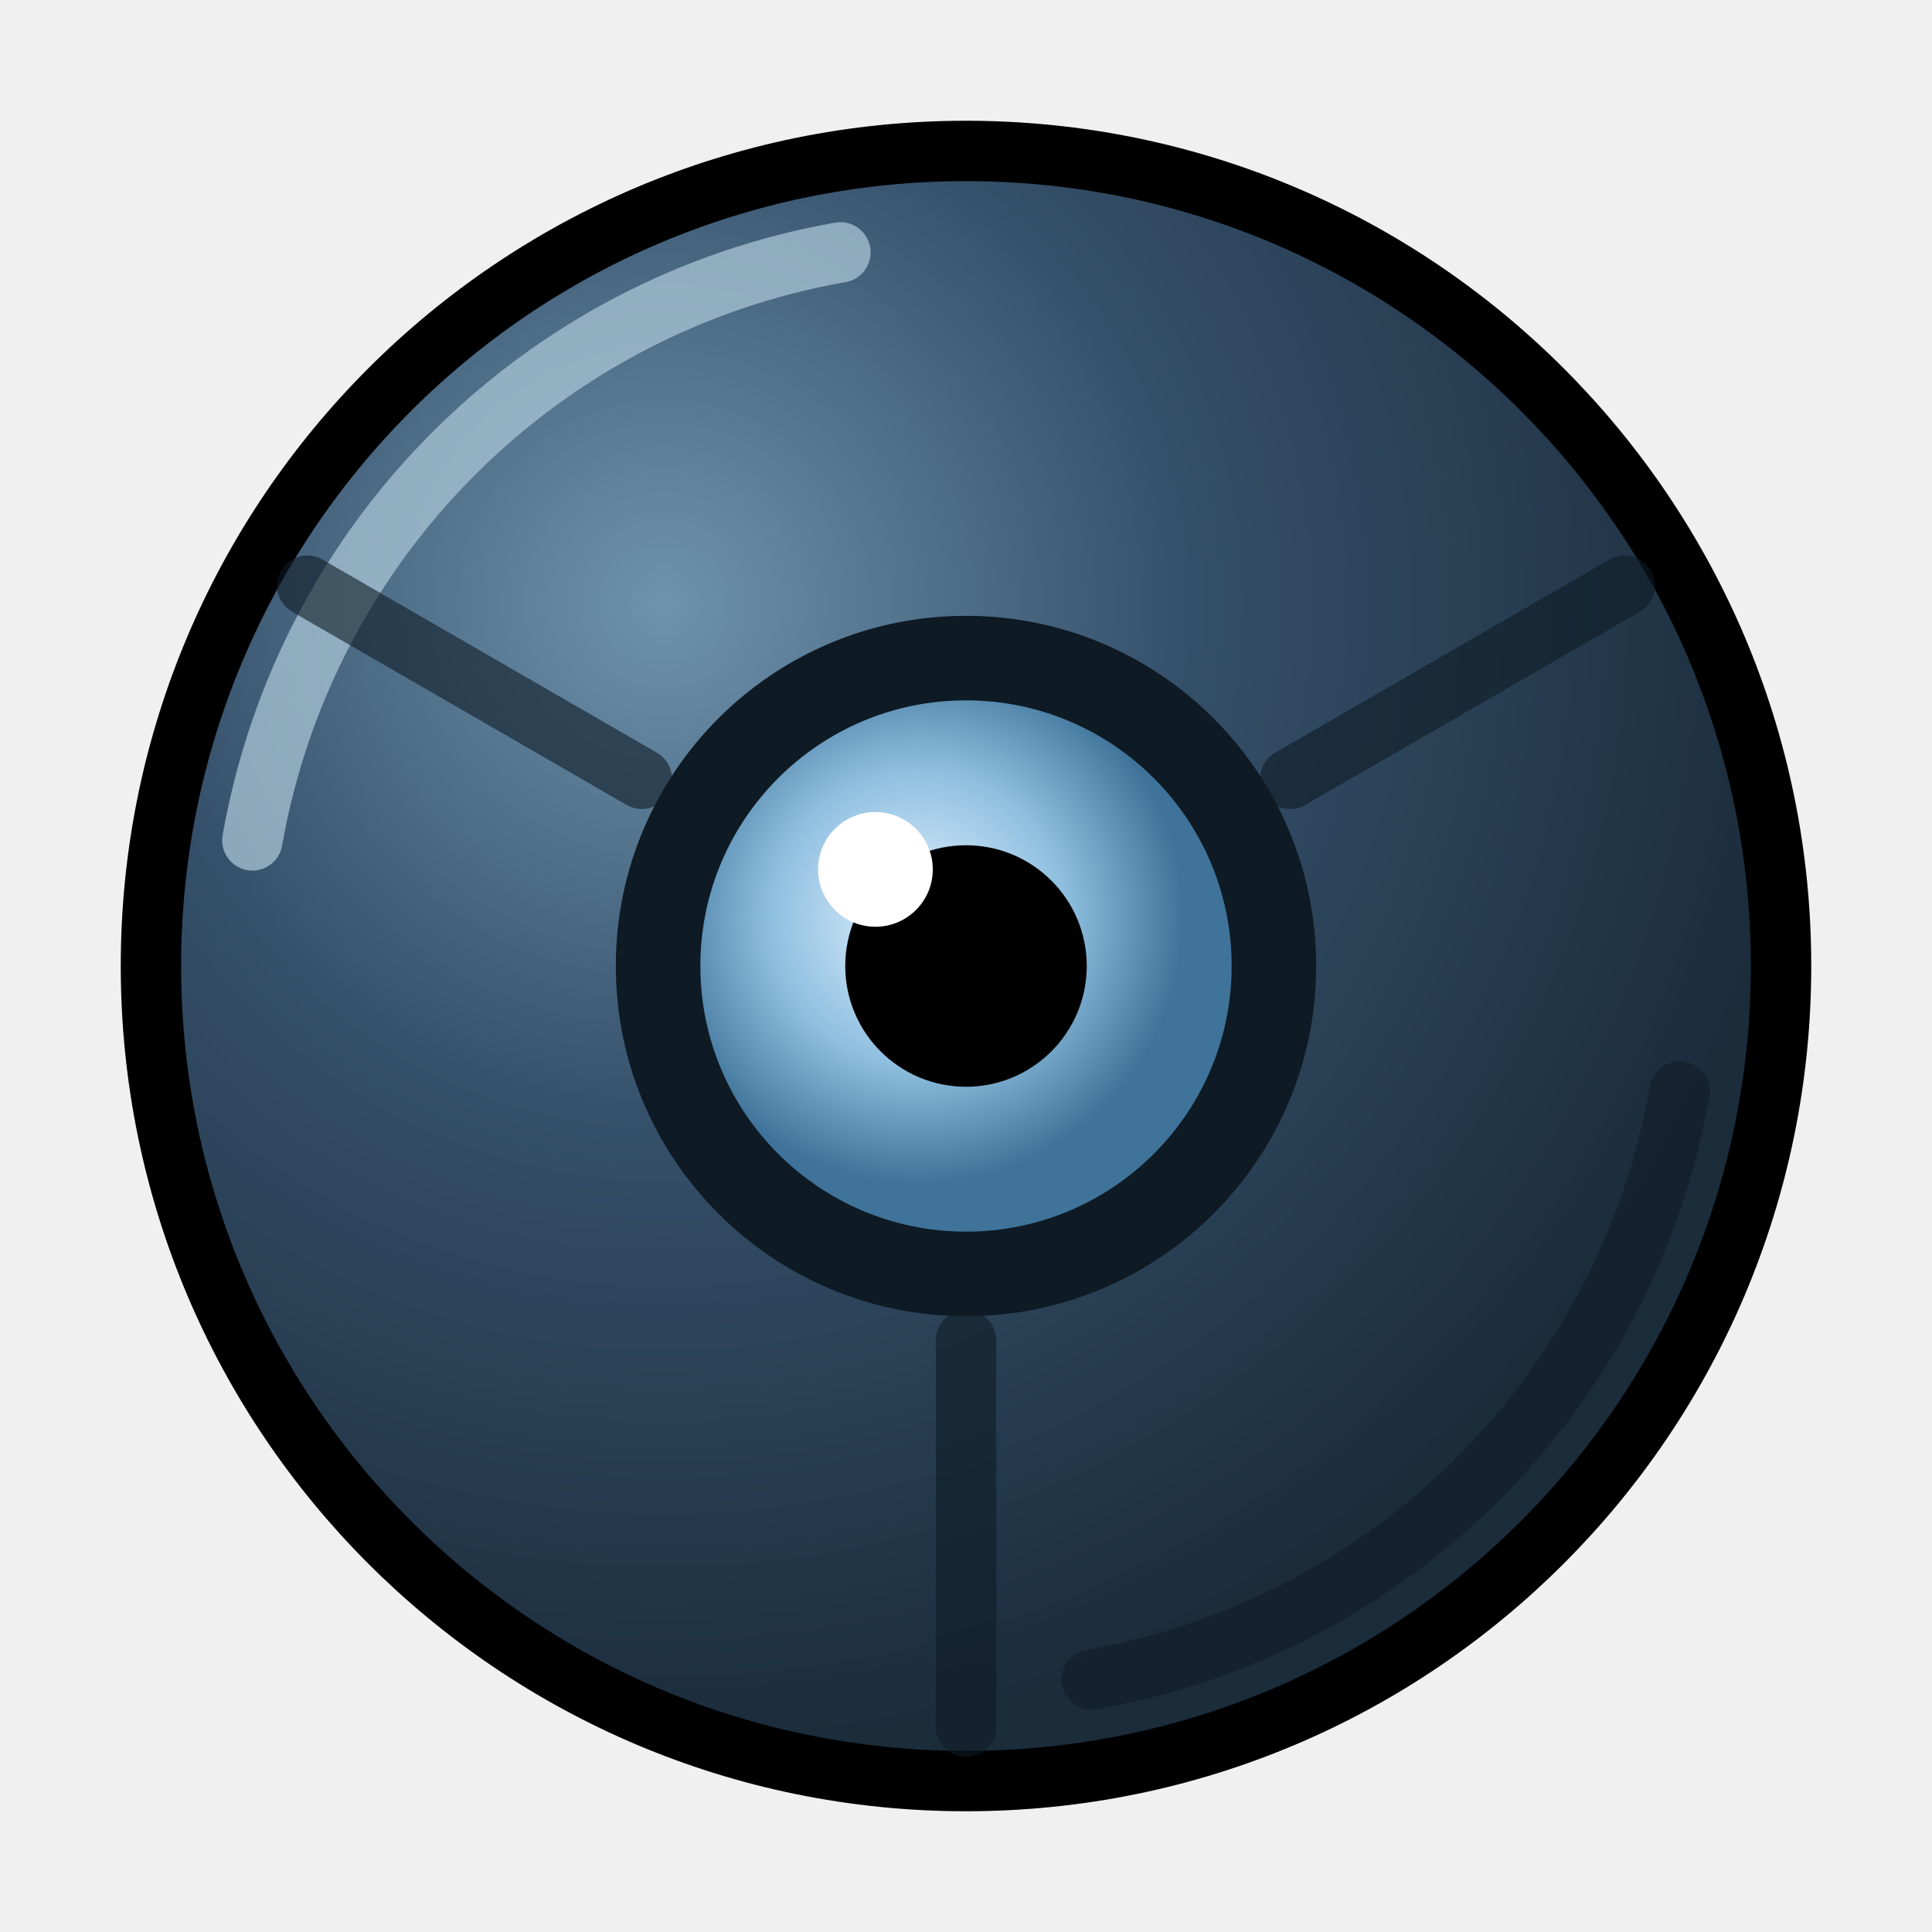
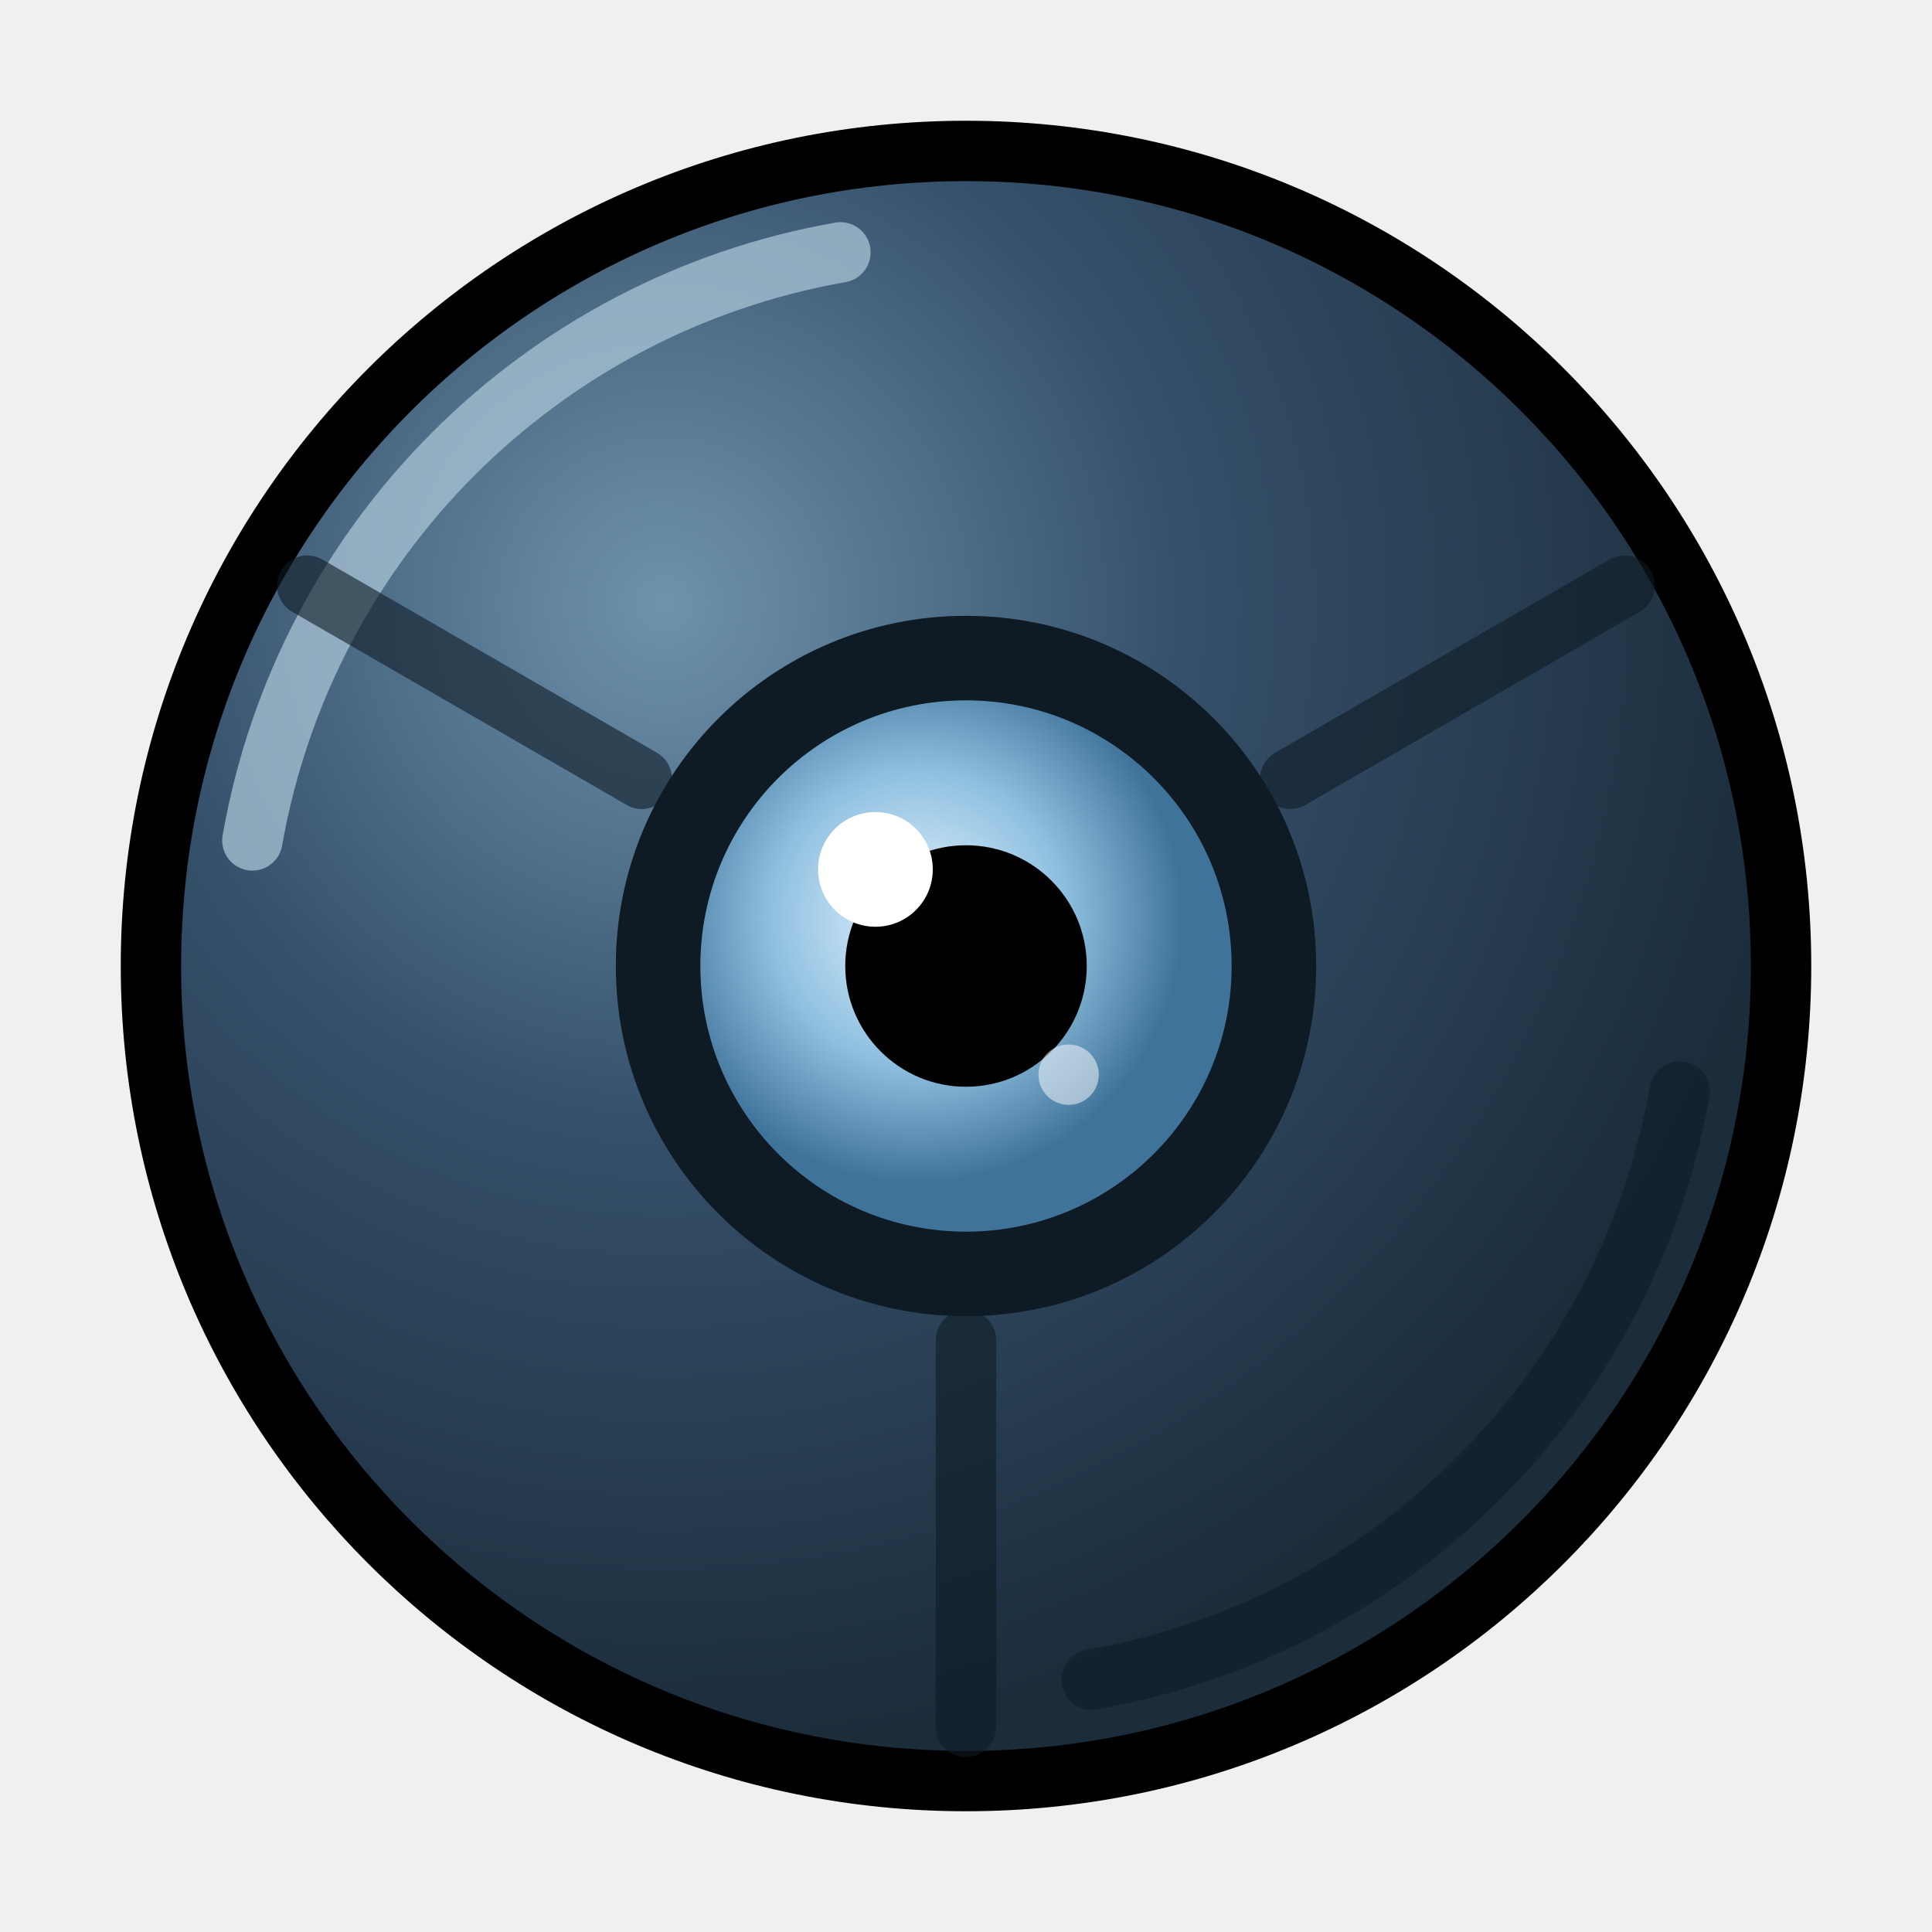
<svg xmlns="http://www.w3.org/2000/svg" viewBox="0 0 32 32">
  <defs>
    <radialGradient id="shell" cx="11" cy="10" r="19" gradientUnits="userSpaceOnUse">
      <stop offset="0" stop-color="#6f93ad" />
      <stop offset="0.45" stop-color="#35506a" />
      <stop offset="1" stop-color="#1b2c3b" />
    </radialGradient>
    <radialGradient id="iris" cx="15.2" cy="15.2" r="4.4" gradientUnits="userSpaceOnUse">
      <stop offset="0" stop-color="#e6f4ff" />
      <stop offset="0.55" stop-color="#8fc0e0" />
      <stop offset="1" stop-color="#3f7399" />
    </radialGradient>
  </defs>
  <circle cx="16" cy="16" r="13.5" fill="url(#shell)" stroke="#000000" stroke-width="1" />
  <path d="M4.18 13.92 A12 12 0 0 1 13.92 4.18" fill="none" stroke="#a9c4d6" stroke-width="1" stroke-linecap="round" opacity="0.75" />
  <path d="M27.82 18.08 A12 12 0 0 1 18.08 27.82" fill="none" stroke="#0e1a24" stroke-width="1" stroke-linecap="round" opacity="0.55" />
  <g stroke="#0e1a24" stroke-width="1" stroke-linecap="round" opacity="0.6">
    <line x1="16" y1="22.2" x2="16" y2="28.6" />
    <line x1="10.63" y1="12.9" x2="5.09" y2="9.7" />
    <line x1="21.37" y1="12.9" x2="26.91" y2="9.7" />
  </g>
  <circle cx="16" cy="16" r="5.8" fill="#0e1a24" />
  <circle cx="16" cy="16" r="4.4" fill="url(#iris)" />
  <circle cx="16" cy="16" r="2" fill="#000000" />
  <circle cx="14.5" cy="14.4" r="0.95" fill="#ffffff" />
+   <circle cx="17.7" cy="17.8" r="0.5" fill="#ffffff" opacity="0.5" />
</svg>
